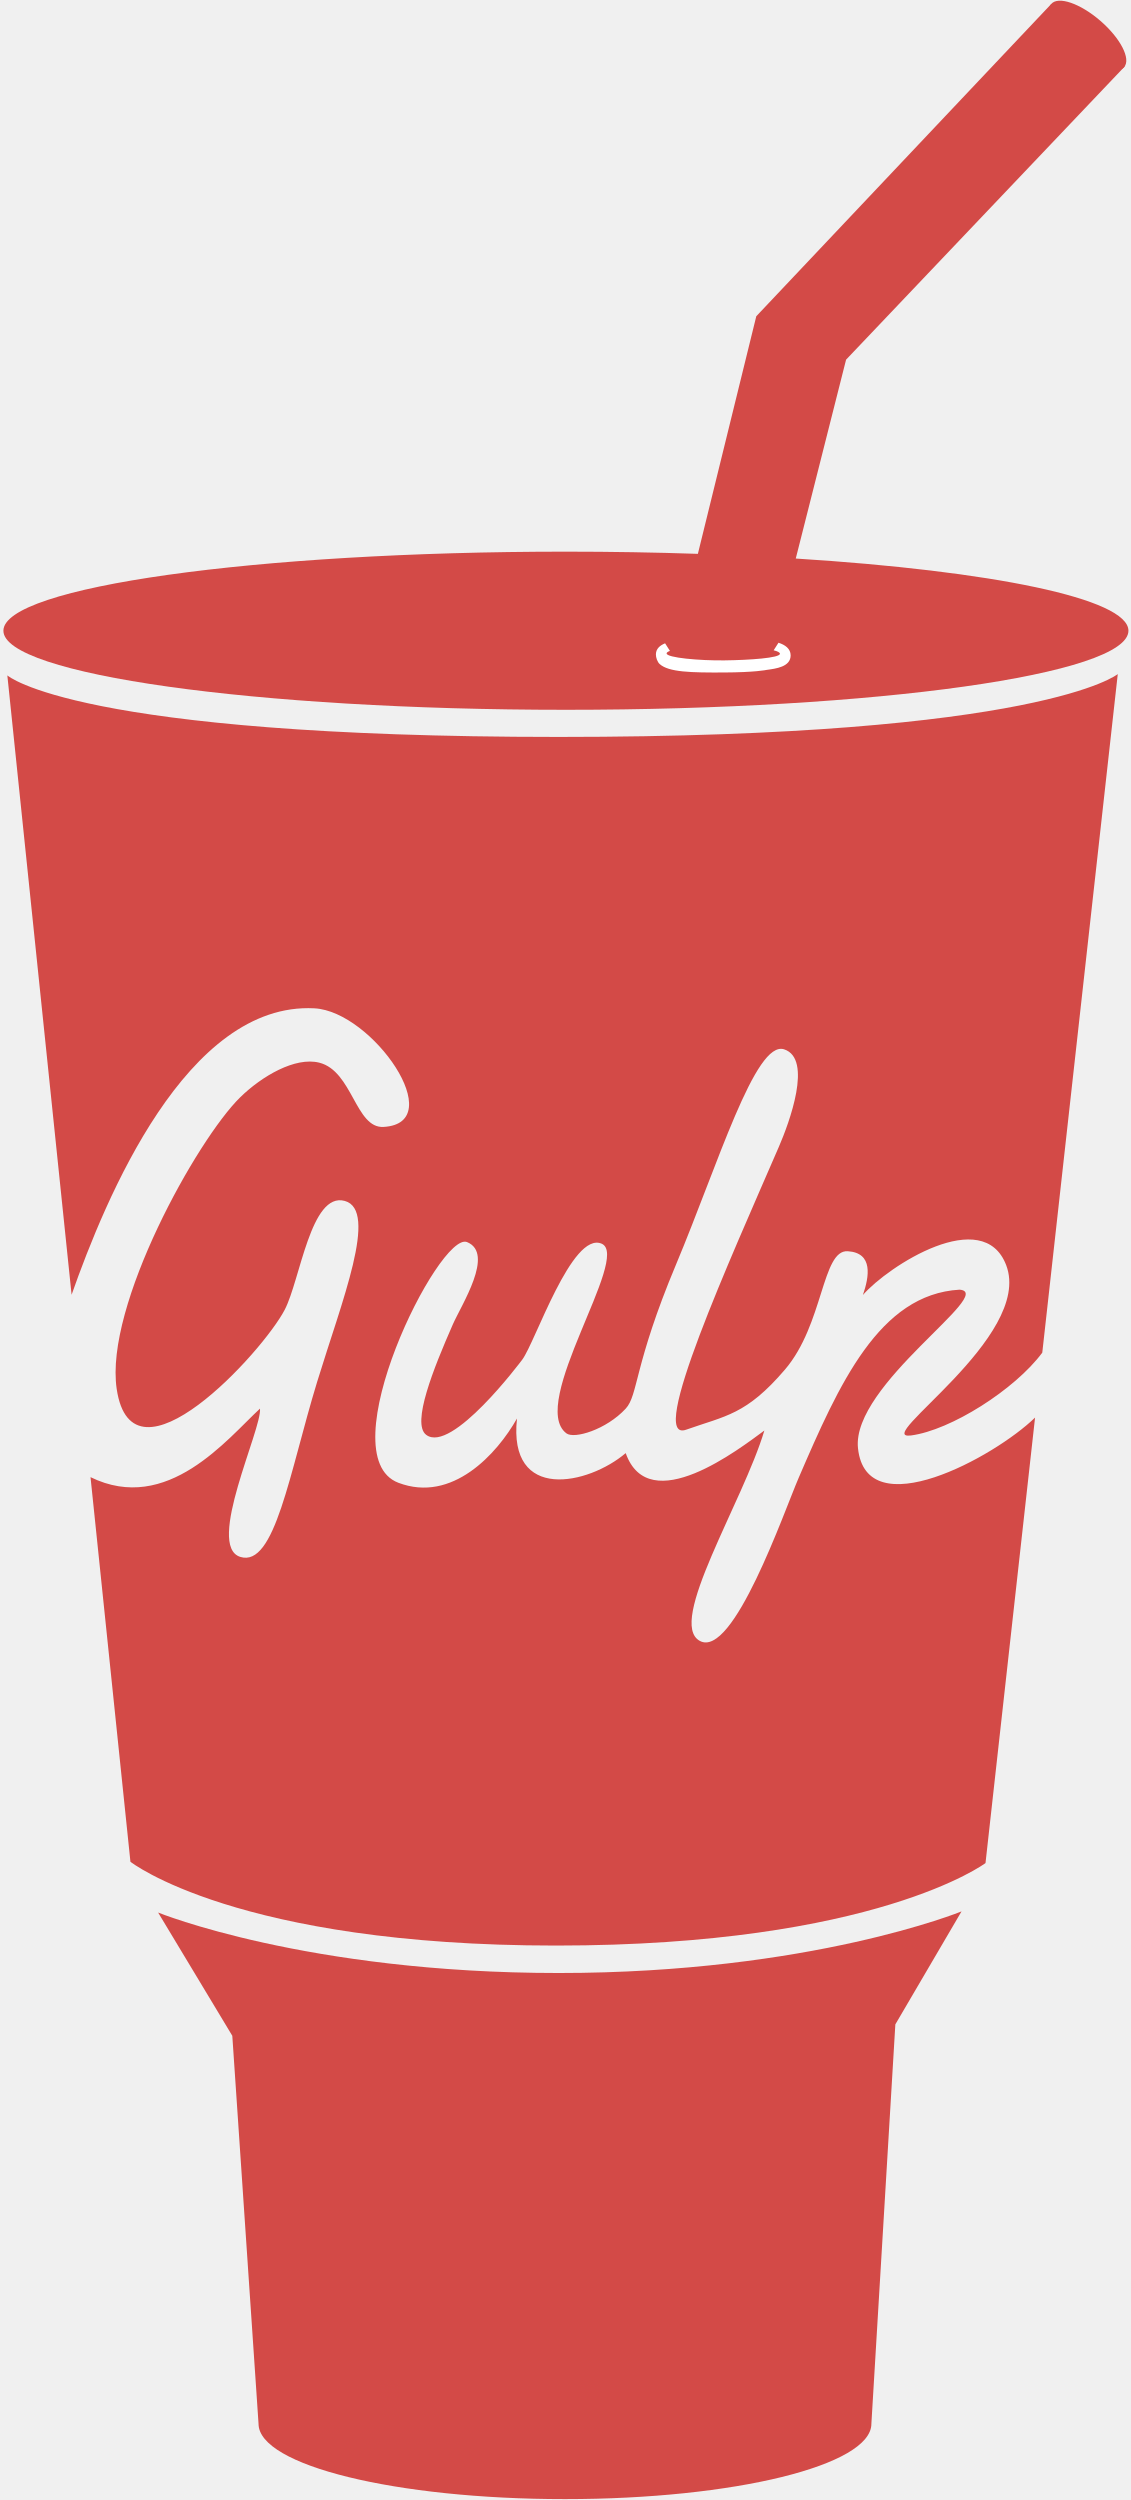
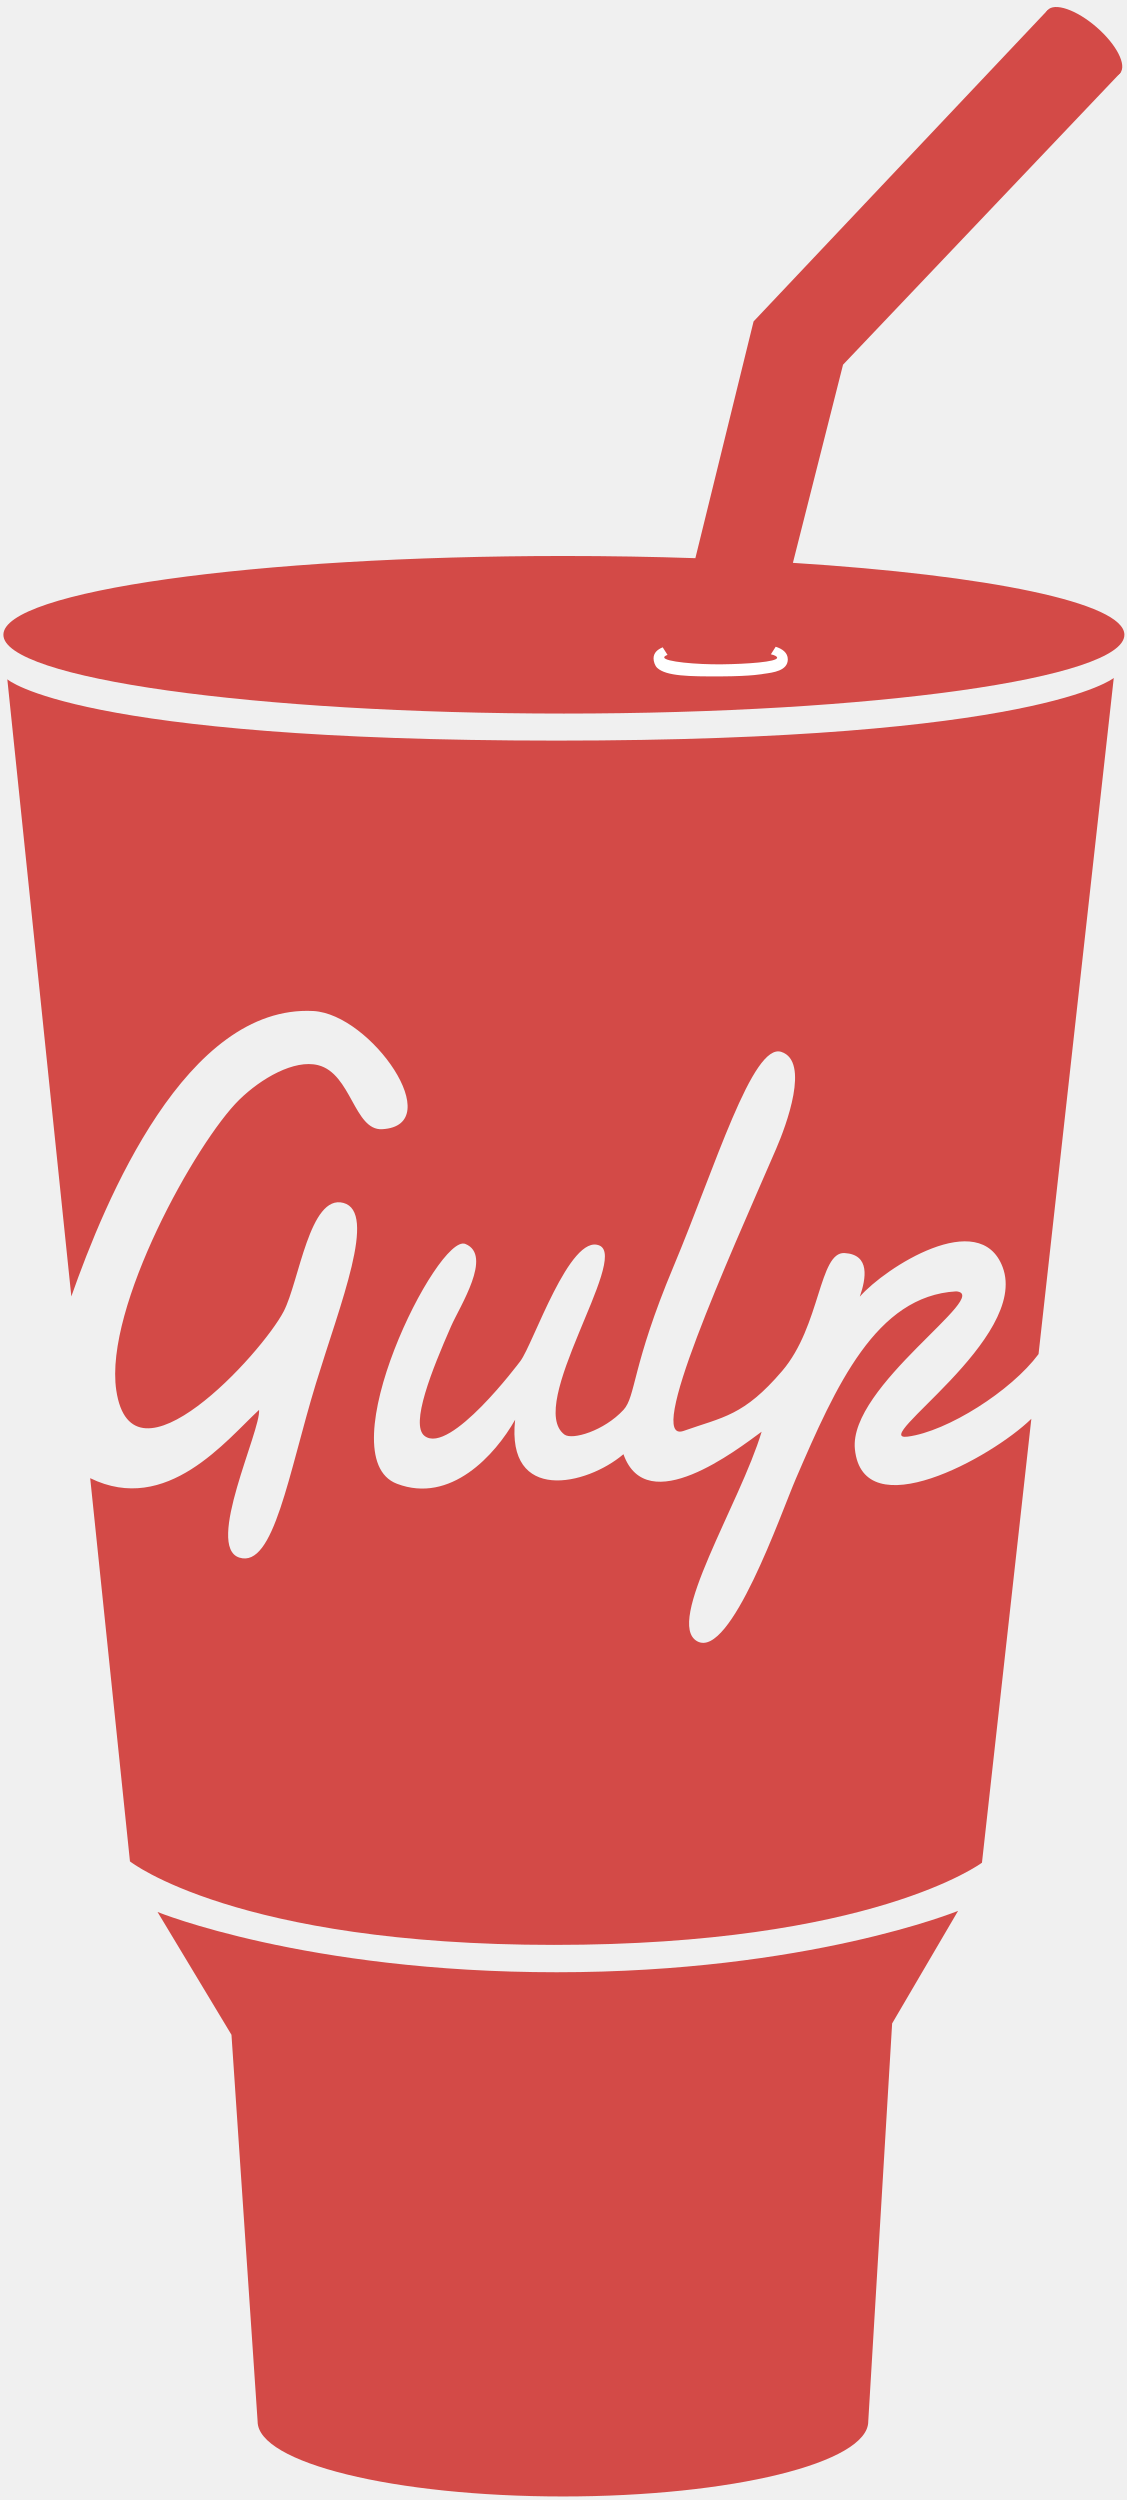
- <svg xmlns="http://www.w3.org/2000/svg" width="256" height="566" viewBox="0 0 256 566" preserveAspectRatio="xMidYMid">
+ <svg width="256" preserveAspectRatio="xMidYMid">
  <path d="M197.28 548.75l5.427-90.43 14.985-25.58s-34.106 13.95-91.205 13.95c-57.1 0-90.69-13.693-90.69-13.693L52.593 460.9l5.94 87.85c0 9.417 31.06 17.05 69.375 17.05 38.313 0 69.373-7.633 69.373-17.05M180.16 126.454l11.392-45.025 63.08-66.377L238.008.893l-66.784 70.706-13.226 53.792c-9.583-.324-19.584-.497-29.873-.497C57.788 124.895.77 132.91.77 142.797c0 9.887 57.018 17.902 127.354 17.902 70.335 0 127.353-8.016 127.353-17.903 0-7.28-30.924-13.546-75.316-16.343" fill="#D34A47" />
  <path d="M173.535 151.67s-2.467.552-9.724.583c-7.258.03-12.412-.047-14.465-1.917-.552-.502-.854-1.5-.85-2.174.005-1.285.917-2.042 2.08-2.516l1.098 1.724c-.478.165-.75.36-.752.568-.003.976 7.423 1.644 13.103 1.572 5.68-.07 12.545-.538 12.55-1.5 0-.29-.518-.565-1.42-.78l1.093-1.713c1.472.457 2.757 1.34 2.754 2.868-.014 2.598-3.32 2.993-5.465 3.284" fill="#FFF" />
  <path d="M254.51 15.184c1.585-1.832-.822-6.518-5.377-10.465C244.576.773 239.596-.94 238.007.89c-1.587 1.832.82 6.518 5.378 10.463 4.555 3.946 9.537 5.662 11.124 3.83M194.246 327.865c-1.495-14.384 31.462-35.216 23.004-35.883-18.208 1.04-27.27 21.338-36.43 42.596-3.358 7.79-14.845 41.013-22.38 36.923-7.53-4.087 9.766-31.406 14.614-47.63-5.594 4.102-26.11 20.04-31.396 5.114-8.5 7.22-26.663 11.13-24.614-7.833-4.522 8.01-14.67 19.194-26.853 14.547-15.997-6.1 9.27-57.062 15.554-54.49 6.284 2.57-1.268 14.178-3.246 18.686-4.35 9.92-9.375 22.393-6.018 24.946 5.75 4.373 21.4-16.548 21.75-17.008 2.926-3.867 11.265-29.166 17.986-26.26 6.72 2.904-16.764 36.307-7.983 42.936 1.77 1.338 9.017-.825 13.425-5.594 2.852-3.085 1.87-9.918 11.378-32.59 9.507-22.67 17.98-50.905 24.5-48.754 6.52 2.15 1.146 16.64-1.193 22.043-10.976 25.354-29.956 67.24-21.005 64.07 8.95-3.17 13.612-3.356 22.377-13.613 8.765-10.257 8.36-27.152 14.203-26.793 5.844.36 4.863 5.777 3.446 9.902 5.75-6.58 27.256-20.44 32.448-6.714 6.15 16.25-30.77 39.72-21.564 38.523 8.975-1.168 23.515-10.377 29.723-18.75l17.09-153.626s-17.196 14.23-126.59 14.23c-109.395 0-124.81-13.934-124.81-13.934l14.547 140.224c7.722-21.947 26.06-66.34 54.963-64.85 13.148.68 30.7 25.996 15.665 26.854-6.364.362-7.01-12.637-14.546-14.546-5.44-1.378-13.01 3.043-17.903 7.833-9.758 9.55-30.745 47.23-27.972 66.014 3.533 23.948 33.048-8.323 38.042-17.904 3.517-6.75 5.893-26.745 13.585-24.647 7.693 2.097-.67 22.733-6.247 40.978-6.264 20.487-9.557 42.098-17.408 39.612-7.852-2.484 4.938-28.932 4.475-33.566-7.38 6.81-20.976 24.047-38.37 15.515l9.035 87.077s24.013 18.973 96.35 18.973c72.337 0 97.24-18.677 97.24-18.677l11.218-100.857c-9.18 8.938-38.23 24.81-40.09 6.92" fill="#D34A47" />
</svg>
